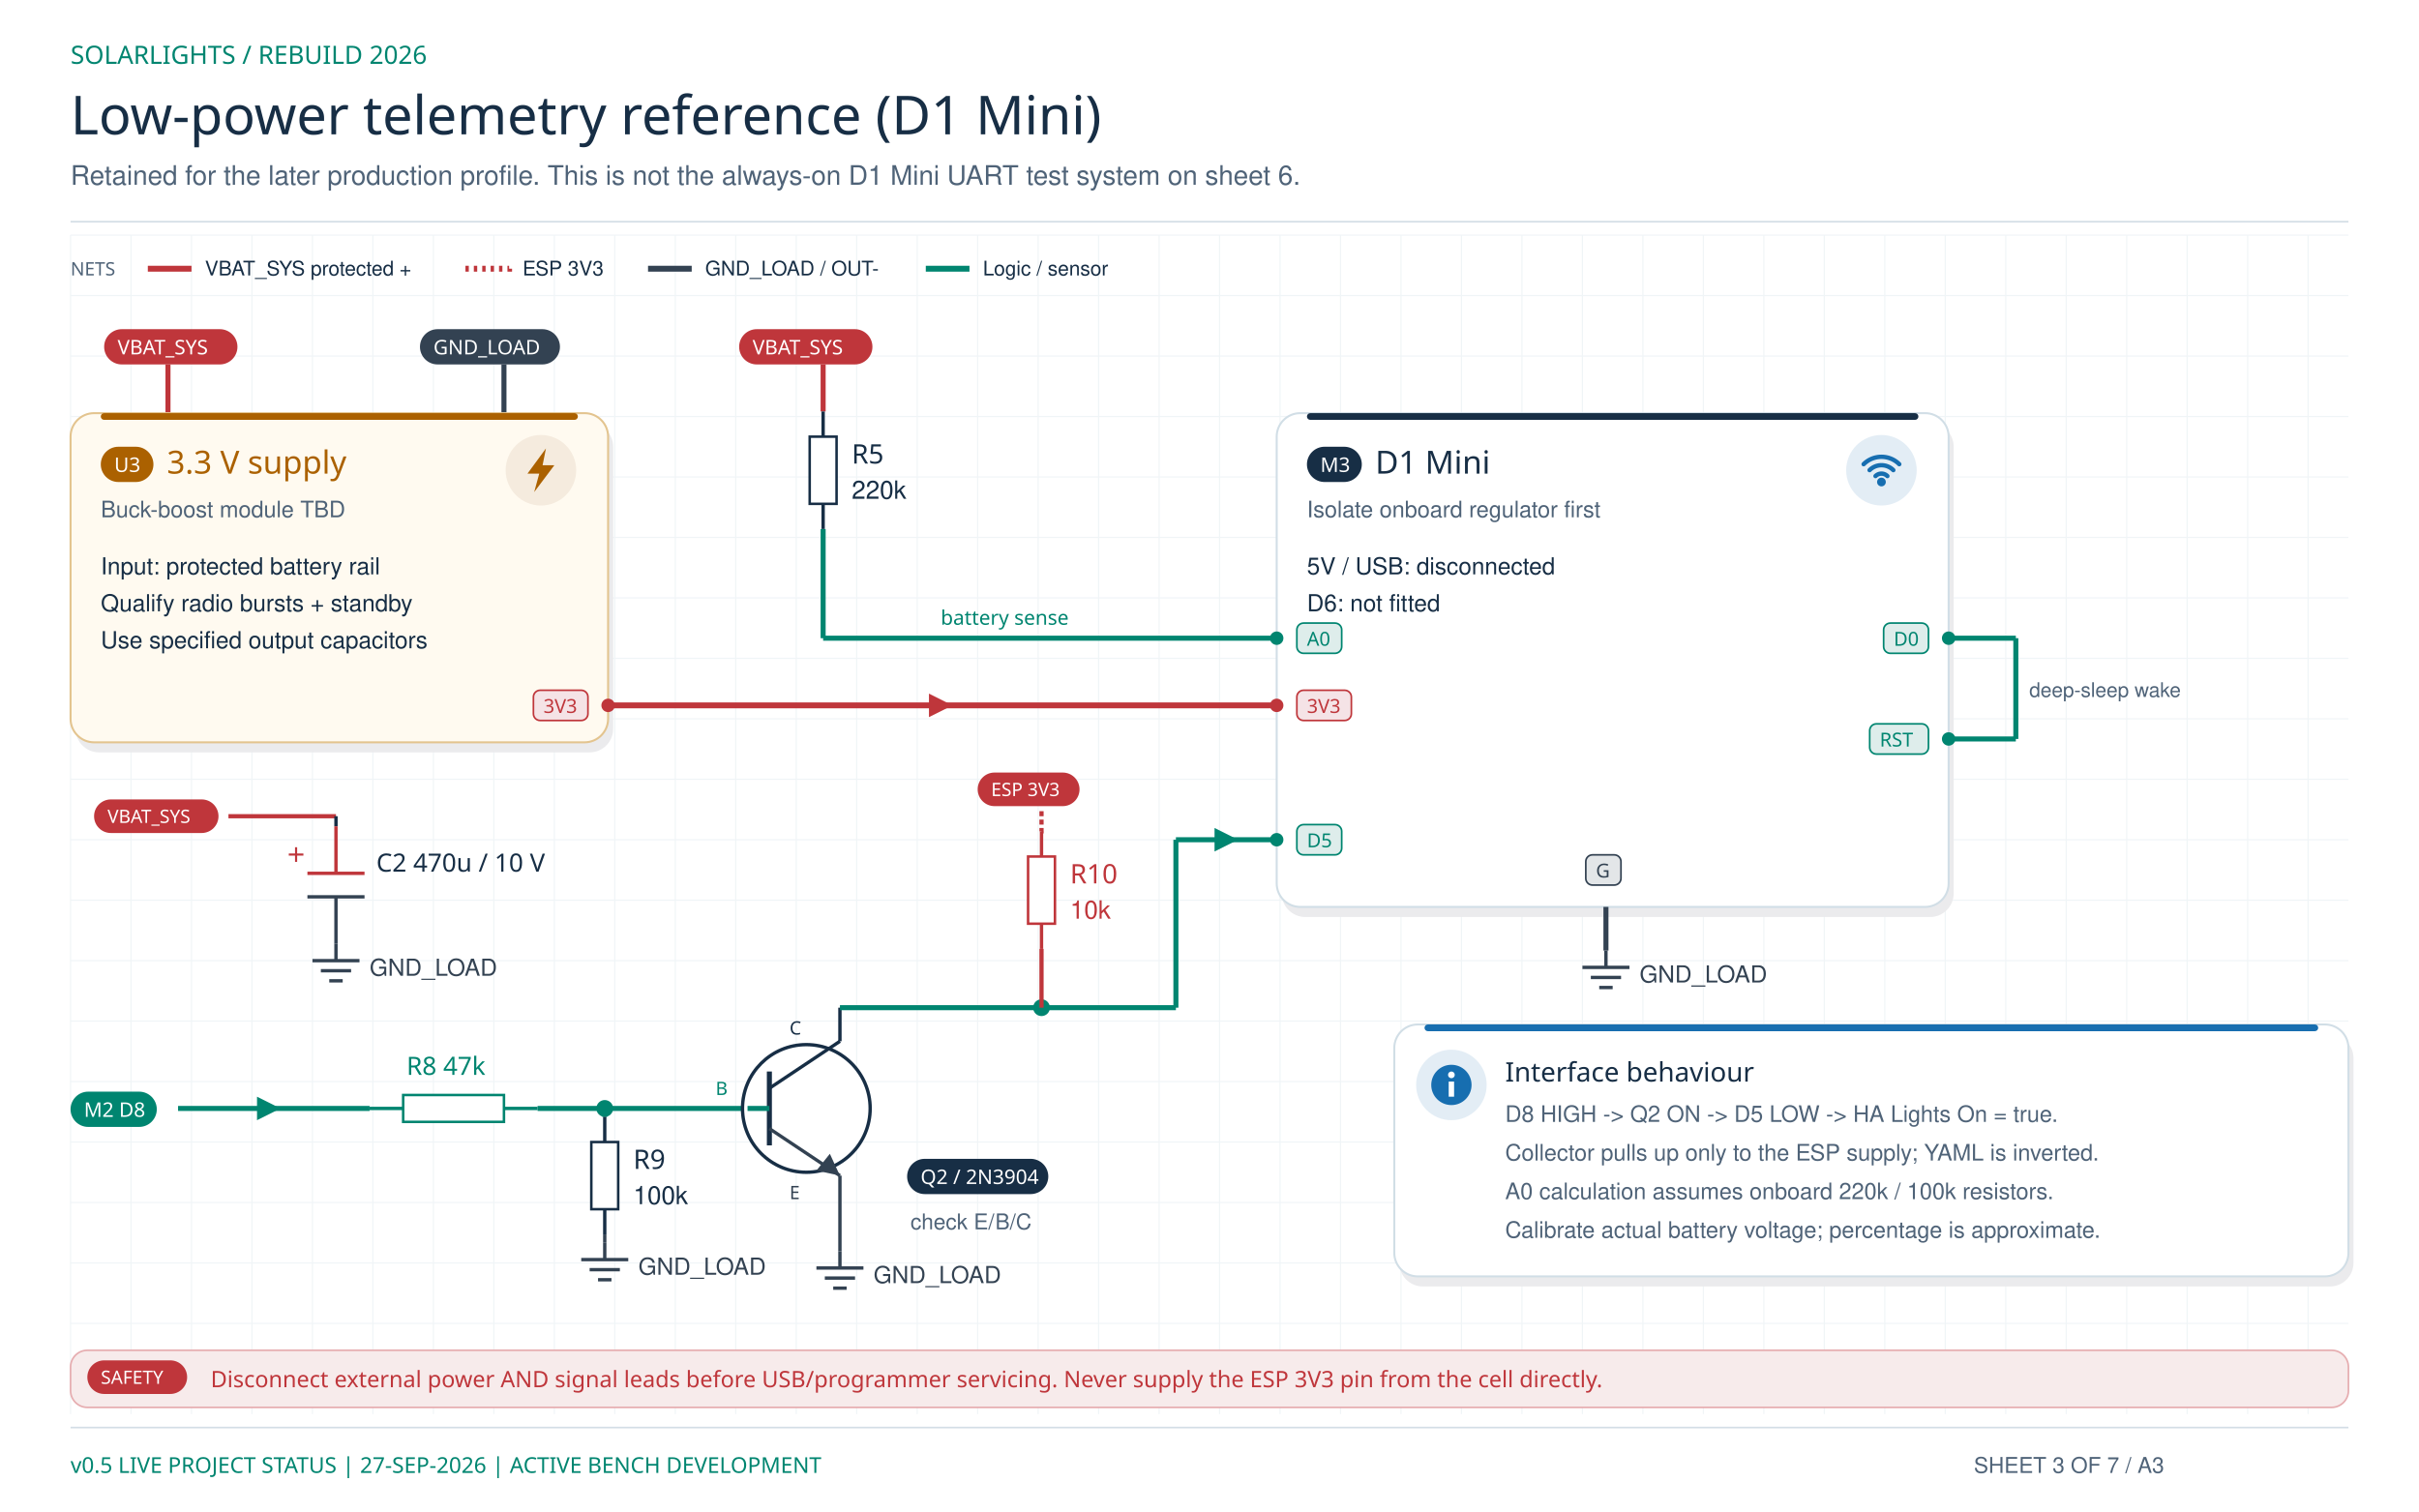
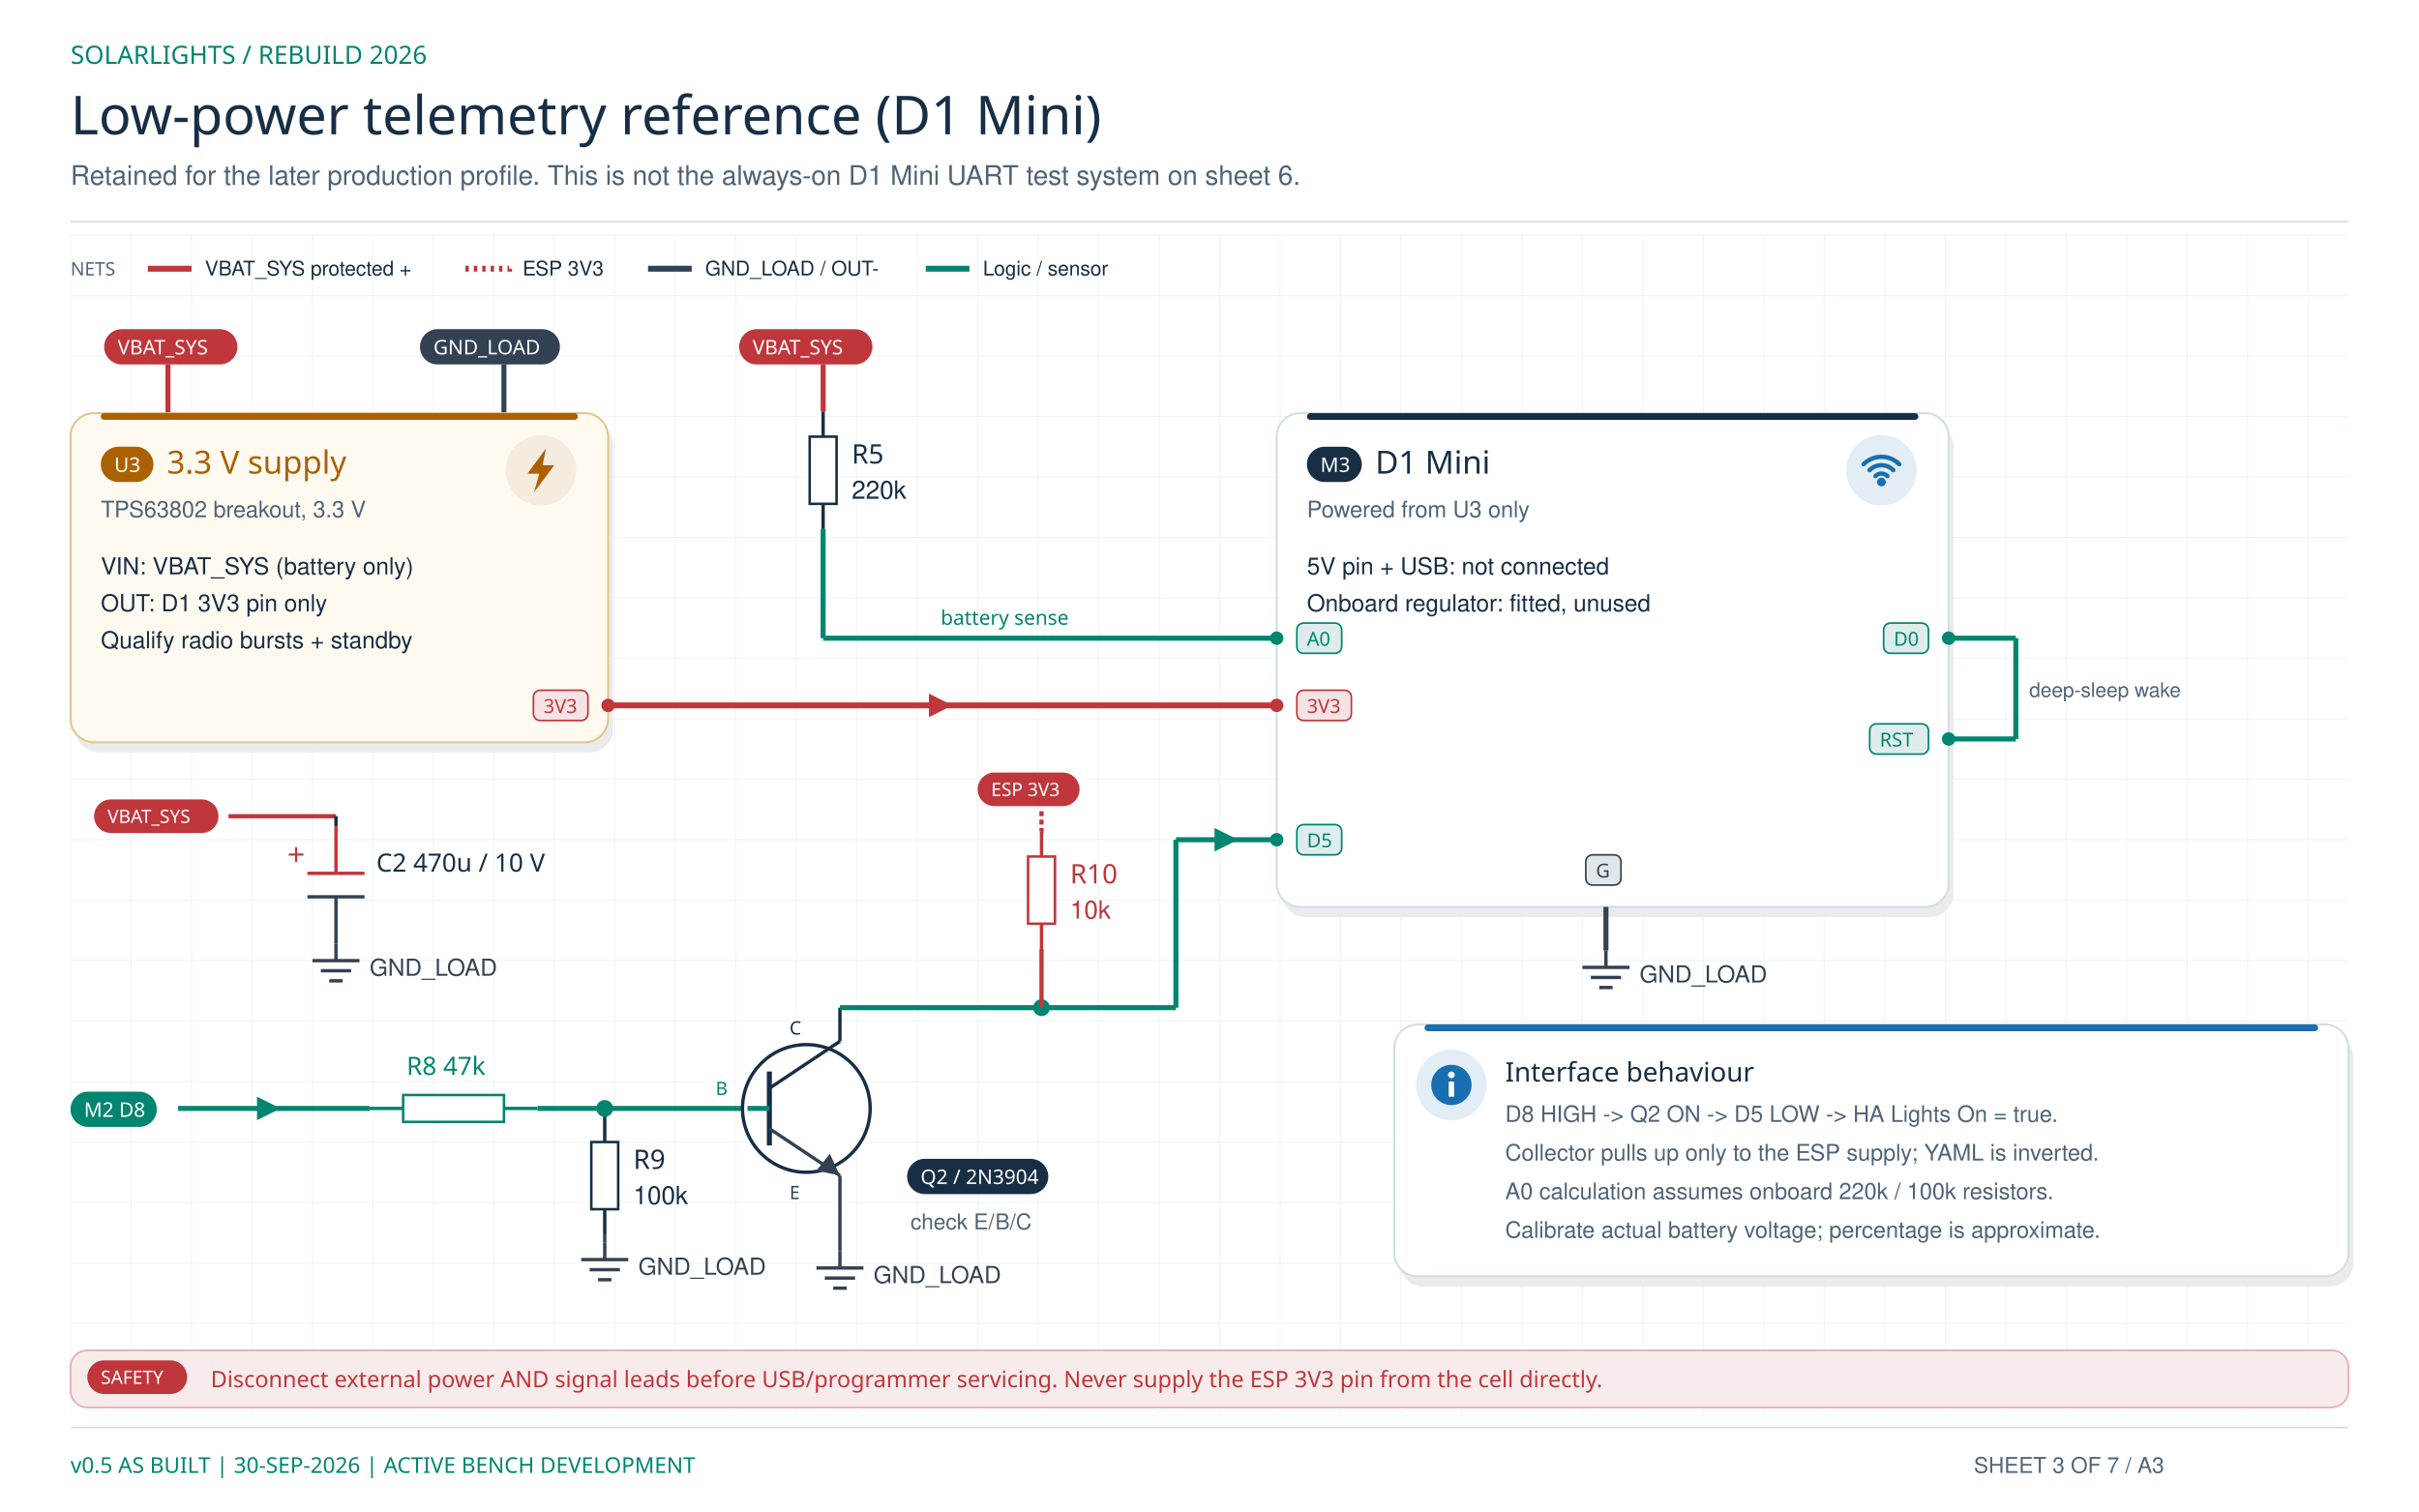
<svg xmlns="http://www.w3.org/2000/svg" width="1440" height="900" preserveAspectRatio="xMinYMin meet" viewBox="0 0 1440 900" version="1.0" fill-rule="evenodd">
  <clipPath id="clip">
    <rect x="0" y="0" width="1440" height="900" />
  </clipPath>
  <g id="group" transform="scale(1,-1) translate(0,-900)" style="clip-path: url(#clip)">
    <g transform="">
      <rect x="0" y="0" width="1440" height="900" style="stroke: rgb(100%,100%,100%); stroke-linecap: butt; stroke-width: 1.5; fill: rgb(100%,100%,100%); fill-rule: evenodd;" />
      <text x="42" y="862" style="font-family: Helvetica-Bold; font-size: 15px;fill: rgb(0%,52%,44%); stroke:none;" transform="translate(0,1724) scale(1,-1)">SOLARLIGHTS / REBUILD 2026</text>
      <text x="42" y="820" style="font-family: Helvetica-Bold; font-size: 32px;fill: rgb(9%,18%,27%); stroke:none;" transform="translate(0,1640) scale(1,-1)">Low-power telemetry reference (D1 Mini)</text>
      <text x="42" y="790" style="font-family: Helvetica; font-size: 16px;fill: rgb(31%,39%,47%); stroke:none;" transform="translate(0,1580) scale(1,-1)">Retained for the later production profile. This is not the always-on D1 Mini UART test system on sheet 6.</text>
      <path d="M 42,768 L 1398,768 Z" style="stroke: rgb(83%,87%,90%); stroke-linecap: butt; stroke-width: 1;" />
      <path d="M 42,50 L 1398,50 Z" style="stroke: rgb(83%,87%,90%); stroke-linecap: butt; stroke-width: 1;" />
-       <text x="42" y="23" style="font-family: Helvetica-Bold; font-size: 13px;fill: rgb(0%,52%,44%); stroke:none;" transform="translate(0,46) scale(1,-1)">v0.5 LIVE PROJECT STATUS  |  27-SEP-2026  |  ACTIVE BENCH DEVELOPMENT</text>
+       <text x="42" y="23" style="font-family: Helvetica-Bold; font-size: 13px;fill: rgb(0%,52%,44%); stroke:none;" transform="translate(0,46) scale(1,-1)">v0.5 AS BUILT  |  30-SEP-2026  |  ACTIVE BENCH DEVELOPMENT</text>
      <text x="1175" y="23" style="font-family: Helvetica; font-size: 13px;fill: rgb(31%,39%,47%); stroke:none;" transform="translate(0,46) scale(1,-1)">SHEET 3 OF 7 / A3</text>
      <path d="M 42,760 L 42,58 Z" style="stroke: rgb(94%,96%,97%); stroke-linecap: butt; stroke-width: 0.7;" />
      <path d="M 78,760 L 78,58 Z" style="stroke: rgb(94%,96%,97%); stroke-linecap: butt; stroke-width: 0.7;" />
      <path d="M 114,760 L 114,58 Z" style="stroke: rgb(94%,96%,97%); stroke-linecap: butt; stroke-width: 0.7;" />
      <path d="M 150,760 L 150,58 Z" style="stroke: rgb(94%,96%,97%); stroke-linecap: butt; stroke-width: 0.7;" />
      <path d="M 186,760 L 186,58 Z" style="stroke: rgb(94%,96%,97%); stroke-linecap: butt; stroke-width: 0.7;" />
      <path d="M 222,760 L 222,58 Z" style="stroke: rgb(94%,96%,97%); stroke-linecap: butt; stroke-width: 0.7;" />
      <path d="M 258,760 L 258,58 Z" style="stroke: rgb(94%,96%,97%); stroke-linecap: butt; stroke-width: 0.7;" />
      <path d="M 294,760 L 294,58 Z" style="stroke: rgb(94%,96%,97%); stroke-linecap: butt; stroke-width: 0.7;" />
      <path d="M 330,760 L 330,58 Z" style="stroke: rgb(94%,96%,97%); stroke-linecap: butt; stroke-width: 0.7;" />
      <path d="M 366,760 L 366,58 Z" style="stroke: rgb(94%,96%,97%); stroke-linecap: butt; stroke-width: 0.7;" />
      <path d="M 402,760 L 402,58 Z" style="stroke: rgb(94%,96%,97%); stroke-linecap: butt; stroke-width: 0.7;" />
      <path d="M 438,760 L 438,58 Z" style="stroke: rgb(94%,96%,97%); stroke-linecap: butt; stroke-width: 0.7;" />
      <path d="M 474,760 L 474,58 Z" style="stroke: rgb(94%,96%,97%); stroke-linecap: butt; stroke-width: 0.7;" />
      <path d="M 510,760 L 510,58 Z" style="stroke: rgb(94%,96%,97%); stroke-linecap: butt; stroke-width: 0.7;" />
      <path d="M 546,760 L 546,58 Z" style="stroke: rgb(94%,96%,97%); stroke-linecap: butt; stroke-width: 0.7;" />
      <path d="M 582,760 L 582,58 Z" style="stroke: rgb(94%,96%,97%); stroke-linecap: butt; stroke-width: 0.7;" />
      <path d="M 618,760 L 618,58 Z" style="stroke: rgb(94%,96%,97%); stroke-linecap: butt; stroke-width: 0.7;" />
      <path d="M 654,760 L 654,58 Z" style="stroke: rgb(94%,96%,97%); stroke-linecap: butt; stroke-width: 0.7;" />
      <path d="M 690,760 L 690,58 Z" style="stroke: rgb(94%,96%,97%); stroke-linecap: butt; stroke-width: 0.7;" />
      <path d="M 726,760 L 726,58 Z" style="stroke: rgb(94%,96%,97%); stroke-linecap: butt; stroke-width: 0.7;" />
      <path d="M 762,760 L 762,58 Z" style="stroke: rgb(94%,96%,97%); stroke-linecap: butt; stroke-width: 0.7;" />
      <path d="M 798,760 L 798,58 Z" style="stroke: rgb(94%,96%,97%); stroke-linecap: butt; stroke-width: 0.7;" />
      <path d="M 834,760 L 834,58 Z" style="stroke: rgb(94%,96%,97%); stroke-linecap: butt; stroke-width: 0.7;" />
      <path d="M 870,760 L 870,58 Z" style="stroke: rgb(94%,96%,97%); stroke-linecap: butt; stroke-width: 0.7;" />
      <path d="M 906,760 L 906,58 Z" style="stroke: rgb(94%,96%,97%); stroke-linecap: butt; stroke-width: 0.7;" />
      <path d="M 942,760 L 942,58 Z" style="stroke: rgb(94%,96%,97%); stroke-linecap: butt; stroke-width: 0.7;" />
      <path d="M 978,760 L 978,58 Z" style="stroke: rgb(94%,96%,97%); stroke-linecap: butt; stroke-width: 0.7;" />
      <path d="M 1014,760 L 1014,58 Z" style="stroke: rgb(94%,96%,97%); stroke-linecap: butt; stroke-width: 0.7;" />
      <path d="M 1050,760 L 1050,58 Z" style="stroke: rgb(94%,96%,97%); stroke-linecap: butt; stroke-width: 0.7;" />
      <path d="M 1086,760 L 1086,58 Z" style="stroke: rgb(94%,96%,97%); stroke-linecap: butt; stroke-width: 0.7;" />
      <path d="M 1122,760 L 1122,58 Z" style="stroke: rgb(94%,96%,97%); stroke-linecap: butt; stroke-width: 0.7;" />
      <path d="M 1158,760 L 1158,58 Z" style="stroke: rgb(94%,96%,97%); stroke-linecap: butt; stroke-width: 0.7;" />
      <path d="M 1194,760 L 1194,58 Z" style="stroke: rgb(94%,96%,97%); stroke-linecap: butt; stroke-width: 0.7;" />
      <path d="M 1230,760 L 1230,58 Z" style="stroke: rgb(94%,96%,97%); stroke-linecap: butt; stroke-width: 0.7;" />
      <path d="M 1266,760 L 1266,58 Z" style="stroke: rgb(94%,96%,97%); stroke-linecap: butt; stroke-width: 0.7;" />
      <path d="M 1302,760 L 1302,58 Z" style="stroke: rgb(94%,96%,97%); stroke-linecap: butt; stroke-width: 0.7;" />
      <path d="M 1338,760 L 1338,58 Z" style="stroke: rgb(94%,96%,97%); stroke-linecap: butt; stroke-width: 0.7;" />
      <path d="M 1374,760 L 1374,58 Z" style="stroke: rgb(94%,96%,97%); stroke-linecap: butt; stroke-width: 0.7;" />
      <path d="M 42,760 L 1398,760 Z" style="stroke: rgb(94%,96%,97%); stroke-linecap: butt; stroke-width: 0.7;" />
      <path d="M 42,724 L 1398,724 Z" style="stroke: rgb(94%,96%,97%); stroke-linecap: butt; stroke-width: 0.7;" />
      <path d="M 42,688 L 1398,688 Z" style="stroke: rgb(94%,96%,97%); stroke-linecap: butt; stroke-width: 0.7;" />
      <path d="M 42,652 L 1398,652 Z" style="stroke: rgb(94%,96%,97%); stroke-linecap: butt; stroke-width: 0.7;" />
      <path d="M 42,616 L 1398,616 Z" style="stroke: rgb(94%,96%,97%); stroke-linecap: butt; stroke-width: 0.7;" />
      <path d="M 42,580 L 1398,580 Z" style="stroke: rgb(94%,96%,97%); stroke-linecap: butt; stroke-width: 0.7;" />
      <path d="M 42,544 L 1398,544 Z" style="stroke: rgb(94%,96%,97%); stroke-linecap: butt; stroke-width: 0.7;" />
      <path d="M 42,508 L 1398,508 Z" style="stroke: rgb(94%,96%,97%); stroke-linecap: butt; stroke-width: 0.7;" />
      <path d="M 42,472 L 1398,472 Z" style="stroke: rgb(94%,96%,97%); stroke-linecap: butt; stroke-width: 0.7;" />
      <path d="M 42,436 L 1398,436 Z" style="stroke: rgb(94%,96%,97%); stroke-linecap: butt; stroke-width: 0.7;" />
      <path d="M 42,400 L 1398,400 Z" style="stroke: rgb(94%,96%,97%); stroke-linecap: butt; stroke-width: 0.7;" />
      <path d="M 42,364 L 1398,364 Z" style="stroke: rgb(94%,96%,97%); stroke-linecap: butt; stroke-width: 0.7;" />
      <path d="M 42,328 L 1398,328 Z" style="stroke: rgb(94%,96%,97%); stroke-linecap: butt; stroke-width: 0.7;" />
      <path d="M 42,292 L 1398,292 Z" style="stroke: rgb(94%,96%,97%); stroke-linecap: butt; stroke-width: 0.7;" />
      <path d="M 42,256 L 1398,256 Z" style="stroke: rgb(94%,96%,97%); stroke-linecap: butt; stroke-width: 0.7;" />
      <path d="M 42,220 L 1398,220 Z" style="stroke: rgb(94%,96%,97%); stroke-linecap: butt; stroke-width: 0.7;" />
      <path d="M 42,184 L 1398,184 Z" style="stroke: rgb(94%,96%,97%); stroke-linecap: butt; stroke-width: 0.7;" />
      <path d="M 42,148 L 1398,148 Z" style="stroke: rgb(94%,96%,97%); stroke-linecap: butt; stroke-width: 0.7;" />
      <path d="M 42,112 L 1398,112 Z" style="stroke: rgb(94%,96%,97%); stroke-linecap: butt; stroke-width: 0.7;" />
      <path d="M 42,76 L 1398,76 Z" style="stroke: rgb(94%,96%,97%); stroke-linecap: butt; stroke-width: 0.7;" />
      <text x="42" y="736" style="font-family: Helvetica-Bold; font-size: 11px;fill: rgb(31%,39%,47%); stroke:none;" transform="translate(0,1472) scale(1,-1)">NETS</text>
      <path d="M 88,740 L 114,740 Z" style="stroke: rgb(75%,21%,23%); stroke-linecap: butt; stroke-width: 3.5;" />
      <text x="122" y="736" style="font-family: Helvetica; font-size: 12px;fill: rgb(9%,18%,27%); stroke:none;" transform="translate(0,1472) scale(1,-1)">VBAT_SYS  protected +</text>
      <path d="M 277.072,740 L 303.072,740 Z" style="stroke: rgb(75%,21%,23%); stroke-linecap: butt; stroke-width: 3.5; stroke-dasharray: 2, 3;" />
      <text x="311.072" y="736" style="font-family: Helvetica; font-size: 12px;fill: rgb(9%,18%,27%); stroke:none;" transform="translate(0,1472) scale(1,-1)">ESP 3V3</text>
      <path d="M 385.768,740 L 411.768,740 Z" style="stroke: rgb(20%,26%,32%); stroke-linecap: butt; stroke-width: 3.5;" />
      <text x="419.768" y="736" style="font-family: Helvetica; font-size: 12px;fill: rgb(9%,18%,27%); stroke:none;" transform="translate(0,1472) scale(1,-1)">GND_LOAD / OUT-</text>
      <path d="M 551.116,740 L 577.116,740 Z" style="stroke: rgb(0%,52%,44%); stroke-linecap: butt; stroke-width: 3.5;" />
      <text x="585.116" y="736" style="font-family: Helvetica; font-size: 12px;fill: rgb(9%,18%,27%); stroke:none;" transform="translate(0,1472) scale(1,-1)">Logic / sensor</text>
      <rect x="62" y="683" width="79.348" height="21" rx="10.5" ry="10.5" style="stroke: none; stroke-linecap: butt; stroke-width: 2; fill: rgb(75%,21%,23%); fill-rule: evenodd;" />
      <text x="70" y="689" style="font-family: Helvetica-Bold; font-size: 12px;fill: rgb(100%,100%,100%); stroke:none;" transform="translate(0,1378) scale(1,-1)">VBAT_SYS</text>
      <path d="M 100,683 L 100,654 Z" style="stroke: rgb(75%,21%,23%); stroke-linecap: butt; stroke-width: 3;" />
      <rect x="250" y="683" width="83.332" height="21" rx="10.5" ry="10.5" style="stroke: none; stroke-linecap: butt; stroke-width: 2; fill: rgb(20%,26%,32%); fill-rule: evenodd;" />
      <text x="258" y="689" style="font-family: Helvetica-Bold; font-size: 12px;fill: rgb(100%,100%,100%); stroke:none;" transform="translate(0,1378) scale(1,-1)">GND_LOAD</text>
      <path d="M 300,683 L 300,654 Z" style="stroke: rgb(20%,26%,32%); stroke-linecap: butt; stroke-width: 3;" />
      <rect x="45" y="452" width="320" height="196" rx="14" ry="14" style="stroke: none; stroke-linecap: butt; stroke-width: 2; fill: rgb(92%,92%,93%); fill-rule: evenodd;" />
      <rect x="42" y="458" width="320" height="196" rx="14" ry="14" style="stroke: rgb(89%,77%,56%); stroke-linecap: butt; stroke-width: 1.2; fill: rgb(100%,98%,94%); fill-rule: evenodd;" />
      <rect x="60" y="650" width="284" height="4" rx="2" ry="2" style="stroke: none; stroke-linecap: butt; stroke-width: 2; fill: rgb(67%,38%,0%); fill-rule: evenodd;" />
      <rect x="60" y="613" width="31.336" height="21" rx="10.5" ry="10.5" style="stroke: none; stroke-linecap: butt; stroke-width: 2; fill: rgb(67%,38%,0%); fill-rule: evenodd;" />
      <text x="68" y="619" style="font-family: Helvetica-Bold; font-size: 12px;fill: rgb(100%,100%,100%); stroke:none;" transform="translate(0,1238) scale(1,-1)">U3</text>
      <text x="99.336" y="618" style="font-family: Helvetica-Bold; font-size: 19px;fill: rgb(67%,38%,0%); stroke:none;" transform="translate(0,1236) scale(1,-1)">3.3 V supply</text>
-       <text x="60" y="592" style="font-family: Helvetica; font-size: 13.5px;fill: rgb(31%,39%,47%); stroke:none;" transform="translate(0,1184) scale(1,-1)">Buck-boost module TBD</text>
+       <text x="60" y="592" style="font-family: Helvetica; font-size: 13.5px;fill: rgb(31%,39%,47%); stroke:none;" transform="translate(0,1184) scale(1,-1)">TPS63802 breakout, 3.3 V</text>
      <circle cx="322" cy="620" r="21" style="stroke: none; stroke-linecap: butt; stroke-width: 1.5; fill: rgb(96%,92%,87%); fill-rule: evenodd;" />
      <polygon points="325 633, 314 618, 321 618, 318 607, 330 623, 323 623" style="stroke: none; stroke-linecap: butt; stroke-width: 1.5; fill: rgb(67%,38%,0%); fill-rule: evenodd;" />
-       <text x="60" y="558" style="font-family: Helvetica; font-size: 14px;fill: rgb(9%,18%,27%); stroke:none;" transform="translate(0,1116) scale(1,-1)">Input: protected battery rail</text>
-       <text x="60" y="536" style="font-family: Helvetica; font-size: 14px;fill: rgb(9%,18%,27%); stroke:none;" transform="translate(0,1072) scale(1,-1)">Qualify radio bursts + standby</text>
-       <text x="60" y="514" style="font-family: Helvetica; font-size: 14px;fill: rgb(9%,18%,27%); stroke:none;" transform="translate(0,1028) scale(1,-1)">Use specified output capacitors</text>
+       <text x="60" y="558" style="font-family: Helvetica; font-size: 14px;fill: rgb(9%,18%,27%); stroke:none;" transform="translate(0,1116) scale(1,-1)">VIN: VBAT_SYS (battery only)</text>
+       <text x="60" y="536" style="font-family: Helvetica; font-size: 14px;fill: rgb(9%,18%,27%); stroke:none;" transform="translate(0,1072) scale(1,-1)">OUT: D1 3V3 pin only</text>
+       <text x="60" y="514" style="font-family: Helvetica; font-size: 14px;fill: rgb(9%,18%,27%); stroke:none;" transform="translate(0,1028) scale(1,-1)">Qualify radio bursts + standby</text>
      <rect x="317.541" y="471" width="32.459" height="18" rx="4" ry="4" style="stroke: rgb(75%,21%,23%); stroke-linecap: butt; stroke-width: 1; fill: rgb(96%,89%,90%); fill-rule: evenodd;" />
      <text x="323.541" y="475.5" style="font-family: Helvetica-Bold; font-size: 11.5px;fill: rgb(75%,21%,23%); stroke:none;" transform="translate(0,951) scale(1,-1)">3V3</text>
      <rect x="763" y="354" width="400" height="294" rx="14" ry="14" style="stroke: none; stroke-linecap: butt; stroke-width: 2; fill: rgb(92%,92%,93%); fill-rule: evenodd;" />
      <rect x="760" y="360" width="400" height="294" rx="14" ry="14" style="stroke: rgb(82%,87%,90%); stroke-linecap: butt; stroke-width: 1.2; fill: rgb(100%,100%,100%); fill-rule: evenodd;" />
      <rect x="778" y="650" width="364" height="4" rx="2" ry="2" style="stroke: none; stroke-linecap: butt; stroke-width: 2; fill: rgb(9%,18%,27%); fill-rule: evenodd;" />
      <rect x="778" y="613" width="32.668" height="21" rx="10.5" ry="10.5" style="stroke: none; stroke-linecap: butt; stroke-width: 2; fill: rgb(9%,18%,27%); fill-rule: evenodd;" />
      <text x="786" y="619" style="font-family: Helvetica-Bold; font-size: 12px;fill: rgb(100%,100%,100%); stroke:none;" transform="translate(0,1238) scale(1,-1)">M3</text>
      <text x="818.668" y="618" style="font-family: Helvetica-Bold; font-size: 19px;fill: rgb(9%,18%,27%); stroke:none;" transform="translate(0,1236) scale(1,-1)">D1 Mini</text>
-       <text x="778" y="592" style="font-family: Helvetica; font-size: 13.5px;fill: rgb(31%,39%,47%); stroke:none;" transform="translate(0,1184) scale(1,-1)">Isolate onboard regulator first</text>
+       <text x="778" y="592" style="font-family: Helvetica; font-size: 13.5px;fill: rgb(31%,39%,47%); stroke:none;" transform="translate(0,1184) scale(1,-1)">Powered from U3 only</text>
      <circle cx="1120" cy="620" r="21" style="stroke: none; stroke-linecap: butt; stroke-width: 1.5; fill: rgb(89%,93%,96%); fill-rule: evenodd;" />
      <path d="M 1123.536 616.536 L 1123.473 616.597 L 1123.41 616.657 L 1123.346 616.716 L 1123.28 616.774 L 1123.214 616.83 L 1123.147 616.886 L 1123.078 616.94 L 1123.009 616.993 L 1122.939 617.045 L 1122.868 617.096 L 1122.796 617.145 L 1122.723 617.193 L 1122.65 617.24 L 1122.575 617.286 L 1122.5 617.33 L 1122.424 617.373 L 1122.347 617.415 L 1122.27 617.455 L 1122.192 617.494 L 1122.113 617.532 L 1122.034 617.568 L 1121.954 617.603 L 1121.873 617.636 L 1121.792 617.668 L 1121.71 617.698 L 1121.628 617.728 L 1121.545 617.755 L 1121.462 617.782 L 1121.378 617.806 L 1121.294 617.83 L 1121.21 617.851 L 1121.125 617.872 L 1121.04 617.891 L 1120.954 617.908 L 1120.868 617.924 L 1120.782 617.938 L 1120.696 617.951 L 1120.609 617.963 L 1120.523 617.973 L 1120.436 617.981 L 1120.349 617.988 L 1120.262 617.993 L 1120.174 617.997 L 1120.087 617.999 L 1120 618 L 1119.913 617.999 L 1119.826 617.997 L 1119.738 617.993 L 1119.651 617.988 L 1119.564 617.981 L 1119.477 617.973 L 1119.391 617.963 L 1119.304 617.951 L 1119.218 617.938 L 1119.132 617.924 L 1119.046 617.908 L 1118.96 617.891 L 1118.875 617.872 L 1118.79 617.851 L 1118.706 617.83 L 1118.622 617.806 L 1118.538 617.782 L 1118.455 617.755 L 1118.372 617.728 L 1118.29 617.698 L 1118.208 617.668 L 1118.127 617.636 L 1118.046 617.603 L 1117.966 617.568 L 1117.887 617.532 L 1117.808 617.494 L 1117.73 617.455 L 1117.653 617.415 L 1117.576 617.373 L 1117.5 617.33 L 1117.425 617.286 L 1117.35 617.24 L 1117.277 617.193 L 1117.204 617.145 L 1117.132 617.096 L 1117.061 617.045 L 1116.991 616.993 L 1116.922 616.94 L 1116.853 616.886 L 1116.786 616.83 L 1116.72 616.774 L 1116.654 616.716 L 1116.59 616.657 L 1116.527 616.597 L 1116.464 616.536 " style="stroke: rgb(9%,43%,69%); stroke-linecap: round; stroke-width: 2.6; fill: none; fill-rule: evenodd;" />
      <path d="M 1127.071 620.071 L 1126.947 620.193 L 1126.82 620.314 L 1126.691 620.431 L 1126.561 620.547 L 1126.428 620.66 L 1126.293 620.771 L 1126.157 620.88 L 1126.018 620.986 L 1125.878 621.09 L 1125.736 621.192 L 1125.592 621.29 L 1125.446 621.387 L 1125.299 621.48 L 1125.15 621.572 L 1125 621.66 L 1124.848 621.746 L 1124.695 621.829 L 1124.54 621.91 L 1124.384 621.988 L 1124.226 622.063 L 1124.067 622.135 L 1123.907 622.205 L 1123.746 622.272 L 1123.584 622.336 L 1123.42 622.397 L 1123.256 622.455 L 1123.09 622.511 L 1122.924 622.563 L 1122.756 622.613 L 1122.588 622.659 L 1122.419 622.703 L 1122.25 622.744 L 1122.079 622.781 L 1121.908 622.816 L 1121.736 622.848 L 1121.564 622.877 L 1121.392 622.903 L 1121.219 622.925 L 1121.045 622.945 L 1120.872 622.962 L 1120.698 622.976 L 1120.523 622.986 L 1120.349 622.994 L 1120.175 622.998 L 1120 623 L 1119.825 622.998 L 1119.651 622.994 L 1119.477 622.986 L 1119.302 622.976 L 1119.128 622.962 L 1118.955 622.945 L 1118.781 622.925 L 1118.608 622.903 L 1118.436 622.877 L 1118.264 622.848 L 1118.092 622.816 L 1117.921 622.781 L 1117.75 622.744 L 1117.581 622.703 L 1117.412 622.659 L 1117.244 622.613 L 1117.076 622.563 L 1116.91 622.511 L 1116.744 622.455 L 1116.58 622.397 L 1116.416 622.336 L 1116.254 622.272 L 1116.093 622.205 L 1115.933 622.135 L 1115.774 622.063 L 1115.616 621.988 L 1115.46 621.91 L 1115.305 621.829 L 1115.152 621.746 L 1115 621.66 L 1114.85 621.572 L 1114.701 621.48 L 1114.554 621.387 L 1114.408 621.29 L 1114.264 621.192 L 1114.122 621.09 L 1113.982 620.986 L 1113.843 620.88 L 1113.707 620.771 L 1113.572 620.66 L 1113.439 620.547 L 1113.309 620.431 L 1113.18 620.314 L 1113.053 620.193 L 1112.929 620.071 " style="stroke: rgb(9%,43%,69%); stroke-linecap: round; stroke-width: 2.6; fill: none; fill-rule: evenodd;" />
      <path d="M 1130.607 623.607 L 1130.42 623.79 L 1130.23 623.97 L 1130.037 624.147 L 1129.841 624.321 L 1129.642 624.491 L 1129.44 624.657 L 1129.235 624.82 L 1129.027 624.98 L 1128.817 625.135 L 1128.604 625.287 L 1128.388 625.436 L 1128.17 625.58 L 1127.949 625.721 L 1127.726 625.858 L 1127.5 625.99 L 1127.272 626.119 L 1127.042 626.244 L 1126.81 626.365 L 1126.576 626.482 L 1126.339 626.595 L 1126.101 626.703 L 1125.861 626.808 L 1125.619 626.908 L 1125.376 627.004 L 1125.13 627.095 L 1124.884 627.183 L 1124.635 627.266 L 1124.386 627.345 L 1124.135 627.419 L 1123.882 627.489 L 1123.629 627.554 L 1123.374 627.616 L 1123.119 627.672 L 1122.862 627.724 L 1122.605 627.772 L 1122.347 627.815 L 1122.088 627.854 L 1121.828 627.888 L 1121.568 627.918 L 1121.307 627.943 L 1121.046 627.963 L 1120.785 627.979 L 1120.523 627.991 L 1120.262 627.998 L 1120 628 L 1119.738 627.998 L 1119.477 627.991 L 1119.215 627.979 L 1118.954 627.963 L 1118.693 627.943 L 1118.432 627.918 L 1118.172 627.888 L 1117.912 627.854 L 1117.653 627.815 L 1117.395 627.772 L 1117.138 627.724 L 1116.881 627.672 L 1116.626 627.616 L 1116.371 627.554 L 1116.118 627.489 L 1115.865 627.419 L 1115.614 627.345 L 1115.365 627.266 L 1115.116 627.183 L 1114.87 627.095 L 1114.624 627.004 L 1114.381 626.908 L 1114.139 626.808 L 1113.899 626.703 L 1113.661 626.595 L 1113.424 626.482 L 1113.19 626.365 L 1112.958 626.244 L 1112.728 626.119 L 1112.5 625.99 L 1112.274 625.858 L 1112.051 625.721 L 1111.83 625.58 L 1111.612 625.436 L 1111.396 625.287 L 1111.183 625.135 L 1110.973 624.98 L 1110.765 624.82 L 1110.56 624.657 L 1110.358 624.491 L 1110.159 624.321 L 1109.963 624.147 L 1109.77 623.97 L 1109.58 623.79 L 1109.393 623.607 " style="stroke: rgb(9%,43%,69%); stroke-linecap: round; stroke-width: 2.6; fill: none; fill-rule: evenodd;" />
      <circle cx="1120" cy="613" r="2.6" style="stroke: none; stroke-linecap: butt; stroke-width: 1.5; fill: rgb(9%,43%,69%); fill-rule: evenodd;" />
-       <text x="778" y="558" style="font-family: Helvetica; font-size: 14px;fill: rgb(9%,18%,27%); stroke:none;" transform="translate(0,1116) scale(1,-1)">5V / USB: disconnected</text>
-       <text x="778" y="536" style="font-family: Helvetica; font-size: 14px;fill: rgb(9%,18%,27%); stroke:none;" transform="translate(0,1072) scale(1,-1)">D6: not fitted</text>
+       <text x="778" y="558" style="font-family: Helvetica; font-size: 14px;fill: rgb(9%,18%,27%); stroke:none;" transform="translate(0,1116) scale(1,-1)">5V pin + USB: not connected</text>
+       <text x="778" y="536" style="font-family: Helvetica; font-size: 14px;fill: rgb(9%,18%,27%); stroke:none;" transform="translate(0,1072) scale(1,-1)">Onboard regulator: fitted, unused</text>
      <rect x="772" y="511" width="26.697" height="18" rx="4" ry="4" style="stroke: rgb(0%,52%,44%); stroke-linecap: butt; stroke-width: 1; fill: rgb(87%,93%,92%); fill-rule: evenodd;" />
      <text x="778" y="515.5" style="font-family: Helvetica-Bold; font-size: 11.5px;fill: rgb(0%,52%,44%); stroke:none;" transform="translate(0,1031) scale(1,-1)">A0</text>
      <rect x="772" y="471" width="32.458" height="18" rx="4" ry="4" style="stroke: rgb(75%,21%,23%); stroke-linecap: butt; stroke-width: 1; fill: rgb(96%,89%,90%); fill-rule: evenodd;" />
      <text x="778" y="475.5" style="font-family: Helvetica-Bold; font-size: 11.5px;fill: rgb(75%,21%,23%); stroke:none;" transform="translate(0,951) scale(1,-1)">3V3</text>
      <rect x="772" y="391" width="26.697" height="18" rx="4" ry="4" style="stroke: rgb(0%,52%,44%); stroke-linecap: butt; stroke-width: 1; fill: rgb(87%,93%,92%); fill-rule: evenodd;" />
      <text x="778" y="395.5" style="font-family: Helvetica-Bold; font-size: 11.5px;fill: rgb(0%,52%,44%); stroke:none;" transform="translate(0,791) scale(1,-1)">D5</text>
      <rect x="1121.303" y="511" width="26.697" height="18" rx="4" ry="4" style="stroke: rgb(0%,52%,44%); stroke-linecap: butt; stroke-width: 1; fill: rgb(87%,93%,92%); fill-rule: evenodd;" />
      <text x="1127.303" y="515.5" style="font-family: Helvetica-Bold; font-size: 11.5px;fill: rgb(0%,52%,44%); stroke:none;" transform="translate(0,1031) scale(1,-1)">D0</text>
      <rect x="1113.0" y="451" width="35.0" height="18" rx="4" ry="4" style="stroke: rgb(0%,52%,44%); stroke-linecap: butt; stroke-width: 1; fill: rgb(87%,93%,92%); fill-rule: evenodd;" />
      <text x="1119.0" y="455.5" style="font-family: Helvetica-Bold; font-size: 11.5px;fill: rgb(0%,52%,44%); stroke:none;" transform="translate(0,911) scale(1,-1)">RST</text>
      <rect x="944" y="373" width="20.947" height="18" rx="4" ry="4" style="stroke: rgb(20%,26%,32%); stroke-linecap: butt; stroke-width: 1; fill: rgb(89%,90%,91%); fill-rule: evenodd;" />
      <text x="950" y="377.5" style="font-family: Helvetica-Bold; font-size: 11.5px;fill: rgb(20%,26%,32%); stroke:none;" transform="translate(0,755) scale(1,-1)">G</text>
      <path d="M 1160,520 L 1200,520 Z" style="stroke: rgb(0%,52%,44%); stroke-linecap: butt; stroke-width: 3;" />
      <path d="M 1200,520 L 1200,460 Z" style="stroke: rgb(0%,52%,44%); stroke-linecap: butt; stroke-width: 3;" />
      <path d="M 1200,460 L 1160,460 Z" style="stroke: rgb(0%,52%,44%); stroke-linecap: butt; stroke-width: 3;" />
      <circle cx="1160" cy="520" r="4" style="stroke: none; stroke-linecap: butt; stroke-width: 1.5; fill: rgb(0%,52%,44%); fill-rule: evenodd;" />
      <circle cx="1160" cy="460" r="4" style="stroke: none; stroke-linecap: butt; stroke-width: 1.5; fill: rgb(0%,52%,44%); fill-rule: evenodd;" />
      <text x="1208" y="485" style="font-family: Helvetica; font-size: 12px;fill: rgb(31%,39%,47%); stroke:none;" transform="translate(0,970) scale(1,-1)">deep-sleep wake</text>
      <path d="M 956,360 L 956,334 Z" style="stroke: rgb(20%,26%,32%); stroke-linecap: butt; stroke-width: 3;" />
      <path d="M 956,334 L 956,324 Z" style="stroke: rgb(20%,26%,32%); stroke-linecap: butt; stroke-width: 2;" />
      <path d="M 942,324 L 970,324 Z" style="stroke: rgb(20%,26%,32%); stroke-linecap: butt; stroke-width: 2;" />
      <path d="M 947,318 L 965,318 Z" style="stroke: rgb(20%,26%,32%); stroke-linecap: butt; stroke-width: 2;" />
      <path d="M 952,312 L 960,312 Z" style="stroke: rgb(20%,26%,32%); stroke-linecap: butt; stroke-width: 2;" />
      <text x="976" y="315" style="font-family: Helvetica; font-size: 14px;fill: rgb(20%,26%,32%); stroke:none;" transform="translate(0,630) scale(1,-1)">GND_LOAD</text>
      <path d="M 362,480 L 760,480 Z" style="stroke: rgb(75%,21%,23%); stroke-linecap: butt; stroke-width: 3.5;" />
      <circle cx="362" cy="480" r="4" style="stroke: none; stroke-linecap: butt; stroke-width: 1.5; fill: rgb(75%,21%,23%); fill-rule: evenodd;" />
      <circle cx="760" cy="480" r="4" style="stroke: none; stroke-linecap: butt; stroke-width: 1.5; fill: rgb(75%,21%,23%); fill-rule: evenodd;" />
      <polygon points="567 480, 553 487, 553 473" style="stroke: none; stroke-linecap: butt; stroke-width: 1.5; fill: rgb(75%,21%,23%); fill-rule: evenodd;" />
      <rect x="440" y="683" width="79.348" height="21" rx="10.5" ry="10.5" style="stroke: none; stroke-linecap: butt; stroke-width: 2; fill: rgb(75%,21%,23%); fill-rule: evenodd;" />
      <text x="448" y="689" style="font-family: Helvetica-Bold; font-size: 12px;fill: rgb(100%,100%,100%); stroke:none;" transform="translate(0,1378) scale(1,-1)">VBAT_SYS</text>
      <path d="M 490,683 L 490,655 Z" style="stroke: rgb(75%,21%,23%); stroke-linecap: butt; stroke-width: 3;" />
      <path d="M 490,655 L 490,640 Z" style="stroke: rgb(9%,18%,27%); stroke-linecap: butt; stroke-width: 2;" />
      <rect x="482" y="600" width="16" height="40" style="stroke: rgb(9%,18%,27%); stroke-linecap: butt; stroke-width: 1.5; fill: rgb(100%,100%,100%); fill-rule: evenodd;" />
      <path d="M 490,600 L 490,585 Z" style="stroke: rgb(9%,18%,27%); stroke-linecap: butt; stroke-width: 2;" />
      <text x="507" y="624" style="font-family: Helvetica-Bold; font-size: 16px;fill: rgb(9%,18%,27%); stroke:none;" transform="translate(0,1248) scale(1,-1)">R5</text>
      <text x="507" y="603" style="font-family: Helvetica; font-size: 15px;fill: rgb(9%,18%,27%); stroke:none;" transform="translate(0,1206) scale(1,-1)">220k</text>
      <path d="M 490,585 L 490,520 Z" style="stroke: rgb(0%,52%,44%); stroke-linecap: butt; stroke-width: 3;" />
      <path d="M 490,520 L 760,520 Z" style="stroke: rgb(0%,52%,44%); stroke-linecap: butt; stroke-width: 3;" />
      <circle cx="760" cy="520" r="4" style="stroke: none; stroke-linecap: butt; stroke-width: 1.5; fill: rgb(0%,52%,44%); fill-rule: evenodd;" />
      <text x="560" y="528" style="font-family: Helvetica-Bold; font-size: 12px;fill: rgb(0%,52%,44%); stroke:none;" transform="translate(0,1056) scale(1,-1)">battery sense</text>
      <rect x="56" y="404" width="74.069" height="20" rx="10.0" ry="10.0" style="stroke: none; stroke-linecap: butt; stroke-width: 2; fill: rgb(75%,21%,23%); fill-rule: evenodd;" />
      <text x="64" y="410" style="font-family: Helvetica-Bold; font-size: 11px;fill: rgb(100%,100%,100%); stroke:none;" transform="translate(0,820) scale(1,-1)">VBAT_SYS</text>
      <path d="M 136,414 L 200,414 Z" style="stroke: rgb(75%,21%,23%); stroke-linecap: butt; stroke-width: 2.5;" />
      <path d="M 200,414 L 200,408 Z" style="stroke: rgb(9%,18%,27%); stroke-linecap: butt; stroke-width: 2;" />
      <path d="M 200,408 L 200,380 Z" style="stroke: rgb(75%,21%,23%); stroke-linecap: butt; stroke-width: 2;" />
      <path d="M 183,380 L 217,380 Z" style="stroke: rgb(75%,21%,23%); stroke-linecap: butt; stroke-width: 2;" />
      <path d="M 183,366 L 217,366 Z" style="stroke: rgb(20%,26%,32%); stroke-linecap: butt; stroke-width: 2;" />
      <path d="M 200,366 L 200,338 Z" style="stroke: rgb(20%,26%,32%); stroke-linecap: butt; stroke-width: 2;" />
      <text x="224" y="381" style="font-family: Helvetica-Bold; font-size: 15px;fill: rgb(9%,18%,27%); stroke:none;" transform="translate(0,762) scale(1,-1)">C2 470u / 10 V</text>
      <text x="171" y="387" style="font-family: Helvetica; font-size: 18px;fill: rgb(75%,21%,23%); stroke:none;" transform="translate(0,774) scale(1,-1)">+</text>
      <path d="M 200,338 L 200,328 Z" style="stroke: rgb(20%,26%,32%); stroke-linecap: butt; stroke-width: 2;" />
      <path d="M 186,328 L 214,328 Z" style="stroke: rgb(20%,26%,32%); stroke-linecap: butt; stroke-width: 2;" />
      <path d="M 191,322 L 209,322 Z" style="stroke: rgb(20%,26%,32%); stroke-linecap: butt; stroke-width: 2;" />
      <path d="M 196,316 L 204,316 Z" style="stroke: rgb(20%,26%,32%); stroke-linecap: butt; stroke-width: 2;" />
      <text x="220" y="319" style="font-family: Helvetica; font-size: 14px;fill: rgb(20%,26%,32%); stroke:none;" transform="translate(0,638) scale(1,-1)">GND_LOAD</text>
      <rect x="42" y="229" width="51.34" height="21" rx="10.5" ry="10.5" style="stroke: none; stroke-linecap: butt; stroke-width: 2; fill: rgb(0%,52%,44%); fill-rule: evenodd;" />
      <text x="50" y="235" style="font-family: Helvetica-Bold; font-size: 12px;fill: rgb(100%,100%,100%); stroke:none;" transform="translate(0,470) scale(1,-1)">M2 D8</text>
      <path d="M 106,240 L 220,240 Z" style="stroke: rgb(0%,52%,44%); stroke-linecap: butt; stroke-width: 3;" />
      <polygon points="167 240, 153 247, 153 233" style="stroke: none; stroke-linecap: butt; stroke-width: 1.5; fill: rgb(0%,52%,44%); fill-rule: evenodd;" />
      <path d="M 220,240 L 240,240 Z" style="stroke: rgb(0%,52%,44%); stroke-linecap: butt; stroke-width: 2;" />
      <rect x="240" y="232" width="60" height="16" style="stroke: rgb(0%,52%,44%); stroke-linecap: butt; stroke-width: 1.5; fill: rgb(100%,100%,100%); fill-rule: evenodd;" />
      <path d="M 300,240 L 320,240 Z" style="stroke: rgb(0%,52%,44%); stroke-linecap: butt; stroke-width: 2;" />
      <text x="242" y="260" style="font-family: Helvetica-Bold; font-size: 15px;fill: rgb(0%,52%,44%); stroke:none;" transform="translate(0,520) scale(1,-1)">R8 47k</text>
      <path d="M 320,240 L 445,240 Z" style="stroke: rgb(0%,52%,44%); stroke-linecap: butt; stroke-width: 3;" />
      <circle cx="360" cy="240" r="5" style="stroke: none; stroke-linecap: butt; stroke-width: 1.5; fill: rgb(0%,52%,44%); fill-rule: evenodd;" />
      <path d="M 360,240 L 360,235 Z" style="stroke: rgb(0%,52%,44%); stroke-linecap: butt; stroke-width: 3;" />
      <path d="M 360,235 L 360,220 Z" style="stroke: rgb(9%,18%,27%); stroke-linecap: butt; stroke-width: 2;" />
      <rect x="352" y="180" width="16" height="40" style="stroke: rgb(9%,18%,27%); stroke-linecap: butt; stroke-width: 1.5; fill: rgb(100%,100%,100%); fill-rule: evenodd;" />
      <path d="M 360,180 L 360,165 Z" style="stroke: rgb(9%,18%,27%); stroke-linecap: butt; stroke-width: 2;" />
      <text x="377" y="204" style="font-family: Helvetica-Bold; font-size: 16px;fill: rgb(9%,18%,27%); stroke:none;" transform="translate(0,408) scale(1,-1)">R9</text>
      <text x="377" y="183" style="font-family: Helvetica; font-size: 15px;fill: rgb(9%,18%,27%); stroke:none;" transform="translate(0,366) scale(1,-1)">100k</text>
      <path d="M 360,165 L 360,160 Z" style="stroke: rgb(20%,26%,32%); stroke-linecap: butt; stroke-width: 2;" />
      <path d="M 360,160 L 360,150 Z" style="stroke: rgb(20%,26%,32%); stroke-linecap: butt; stroke-width: 2;" />
      <path d="M 346,150 L 374,150 Z" style="stroke: rgb(20%,26%,32%); stroke-linecap: butt; stroke-width: 2;" />
      <path d="M 351,144 L 369,144 Z" style="stroke: rgb(20%,26%,32%); stroke-linecap: butt; stroke-width: 2;" />
      <path d="M 356,138 L 364,138 Z" style="stroke: rgb(20%,26%,32%); stroke-linecap: butt; stroke-width: 2;" />
      <text x="380" y="141" style="font-family: Helvetica; font-size: 14px;fill: rgb(20%,26%,32%); stroke:none;" transform="translate(0,282) scale(1,-1)">GND_LOAD</text>
      <circle cx="480" cy="240" r="38" style="stroke: rgb(9%,18%,27%); stroke-linecap: butt; stroke-width: 2; fill: rgb(100%,100%,100%); fill-rule: evenodd;" />
      <path d="M 458,262 L 458,218 Z" style="stroke: rgb(9%,18%,27%); stroke-linecap: butt; stroke-width: 3;" />
      <path d="M 445,240 L 458,240 Z" style="stroke: rgb(0%,52%,44%); stroke-linecap: butt; stroke-width: 3;" />
      <path d="M 458,252 L 500,280 Z" style="stroke: rgb(9%,18%,27%); stroke-linecap: butt; stroke-width: 2;" />
      <path d="M 500,280 L 500,300 Z" style="stroke: rgb(9%,18%,27%); stroke-linecap: butt; stroke-width: 2;" />
      <path d="M 458,228 L 500,200 Z" style="stroke: rgb(20%,26%,32%); stroke-linecap: butt; stroke-width: 2;" />
      <path d="M 500,200 L 500,155 Z" style="stroke: rgb(20%,26%,32%); stroke-linecap: butt; stroke-width: 2;" />
      <polygon points="500 200, 486 203, 494 213" style="stroke: none; stroke-linecap: butt; stroke-width: 1.5; fill: rgb(20%,26%,32%); fill-rule: evenodd;" />
      <path d="M 500,155 L 500,145 Z" style="stroke: rgb(20%,26%,32%); stroke-linecap: butt; stroke-width: 2;" />
      <path d="M 486,145 L 514,145 Z" style="stroke: rgb(20%,26%,32%); stroke-linecap: butt; stroke-width: 2;" />
      <path d="M 491,139 L 509,139 Z" style="stroke: rgb(20%,26%,32%); stroke-linecap: butt; stroke-width: 2;" />
      <path d="M 496,133 L 504,133 Z" style="stroke: rgb(20%,26%,32%); stroke-linecap: butt; stroke-width: 2;" />
      <text x="520" y="136" style="font-family: Helvetica; font-size: 14px;fill: rgb(20%,26%,32%); stroke:none;" transform="translate(0,272) scale(1,-1)">GND_LOAD</text>
      <text x="470" y="284" style="font-family: Helvetica-Bold; font-size: 11px;fill: rgb(9%,18%,27%); stroke:none;" transform="translate(0,568) scale(1,-1)">C</text>
      <text x="426" y="248" style="font-family: Helvetica-Bold; font-size: 11px;fill: rgb(0%,52%,44%); stroke:none;" transform="translate(0,496) scale(1,-1)">B</text>
      <text x="470" y="186" style="font-family: Helvetica-Bold; font-size: 11px;fill: rgb(20%,26%,32%); stroke:none;" transform="translate(0,372) scale(1,-1)">E</text>
      <rect x="540" y="189" width="84.04" height="21" rx="10.5" ry="10.5" style="stroke: none; stroke-linecap: butt; stroke-width: 2; fill: rgb(9%,18%,27%); fill-rule: evenodd;" />
      <text x="548" y="195" style="font-family: Helvetica-Bold; font-size: 12px;fill: rgb(100%,100%,100%); stroke:none;" transform="translate(0,390) scale(1,-1)">Q2 / 2N3904</text>
      <text x="542" y="168" style="font-family: Helvetica; font-size: 13px;fill: rgb(31%,39%,47%); stroke:none;" transform="translate(0,336) scale(1,-1)">check E/B/C</text>
      <path d="M 500,300 L 620,300 Z" style="stroke: rgb(0%,52%,44%); stroke-linecap: butt; stroke-width: 3;" />
      <circle cx="620" cy="300" r="5" style="stroke: none; stroke-linecap: butt; stroke-width: 1.5; fill: rgb(0%,52%,44%); fill-rule: evenodd;" />
      <path d="M 620,300 L 700,300 Z" style="stroke: rgb(0%,52%,44%); stroke-linecap: butt; stroke-width: 3;" />
      <path d="M 700,300 L 700,400 Z" style="stroke: rgb(0%,52%,44%); stroke-linecap: butt; stroke-width: 3;" />
      <path d="M 700,400 L 760,400 Z" style="stroke: rgb(0%,52%,44%); stroke-linecap: butt; stroke-width: 3;" />
      <circle cx="760" cy="400" r="4" style="stroke: none; stroke-linecap: butt; stroke-width: 1.5; fill: rgb(0%,52%,44%); fill-rule: evenodd;" />
      <polygon points="737 400, 723 407, 723 393" style="stroke: none; stroke-linecap: butt; stroke-width: 1.5; fill: rgb(0%,52%,44%); fill-rule: evenodd;" />
      <path d="M 620,300 L 620,335 Z" style="stroke: rgb(75%,21%,23%); stroke-linecap: butt; stroke-width: 2.5;" />
      <path d="M 620,405 L 620,390 Z" style="stroke: rgb(75%,21%,23%); stroke-linecap: butt; stroke-width: 2;" />
      <rect x="612" y="350" width="16" height="40" style="stroke: rgb(75%,21%,23%); stroke-linecap: butt; stroke-width: 1.5; fill: rgb(100%,100%,100%); fill-rule: evenodd;" />
      <path d="M 620,350 L 620,335 Z" style="stroke: rgb(75%,21%,23%); stroke-linecap: butt; stroke-width: 2;" />
      <text x="637" y="374" style="font-family: Helvetica-Bold; font-size: 16px;fill: rgb(75%,21%,23%); stroke:none;" transform="translate(0,748) scale(1,-1)">R10</text>
      <text x="637" y="353" style="font-family: Helvetica; font-size: 15px;fill: rgb(75%,21%,23%); stroke:none;" transform="translate(0,706) scale(1,-1)">10k</text>
      <path d="M 620,405 L 620,418 Z" style="stroke: rgb(75%,21%,23%); stroke-linecap: butt; stroke-width: 2.5; stroke-dasharray: 2, 3;" />
      <rect x="582" y="420" width="60.638" height="20" rx="10.0" ry="10.0" style="stroke: none; stroke-linecap: butt; stroke-width: 2; fill: rgb(75%,21%,23%); fill-rule: evenodd;" />
      <text x="590" y="426" style="font-family: Helvetica-Bold; font-size: 11px;fill: rgb(100%,100%,100%); stroke:none;" transform="translate(0,852) scale(1,-1)">ESP 3V3</text>
      <rect x="833" y="134" width="568" height="150" rx="14" ry="14" style="stroke: none; stroke-linecap: butt; stroke-width: 2; fill: rgb(92%,92%,93%); fill-rule: evenodd;" />
      <rect x="830" y="140" width="568" height="150" rx="14" ry="14" style="stroke: rgb(82%,87%,90%); stroke-linecap: butt; stroke-width: 1.2; fill: rgb(100%,100%,100%); fill-rule: evenodd;" />
      <rect x="848" y="286" width="532" height="4" rx="2" ry="2" style="stroke: none; stroke-linecap: butt; stroke-width: 2; fill: rgb(9%,43%,69%); fill-rule: evenodd;" />
      <circle cx="864" cy="254" r="21" style="stroke: none; stroke-linecap: butt; stroke-width: 1.5; fill: rgb(89%,93%,96%); fill-rule: evenodd;" />
      <circle cx="864" cy="254" r="12" style="stroke: none; stroke-linecap: butt; stroke-width: 1.5; fill: rgb(9%,43%,69%); fill-rule: evenodd;" />
      <rect x="862.4" y="247" width="3.2" height="9" style="stroke: none; stroke-linecap: butt; stroke-width: 2; fill: rgb(100%,100%,100%); fill-rule: evenodd;" />
      <circle cx="864" cy="260" r="2" style="stroke: none; stroke-linecap: butt; stroke-width: 1.5; fill: rgb(100%,100%,100%); fill-rule: evenodd;" />
      <text x="896" y="256" style="font-family: Helvetica-Bold; font-size: 16px;fill: rgb(9%,18%,27%); stroke:none;" transform="translate(0,512) scale(1,-1)">Interface behaviour</text>
      <text x="896" y="232" style="font-family: Helvetica; font-size: 13.5px;fill: rgb(31%,39%,47%); stroke:none;" transform="translate(0,464) scale(1,-1)">D8 HIGH -&gt; Q2 ON -&gt; D5 LOW -&gt; HA Lights On = true.</text>
      <text x="896" y="209" style="font-family: Helvetica; font-size: 13.5px;fill: rgb(31%,39%,47%); stroke:none;" transform="translate(0,418) scale(1,-1)">Collector pulls up only to the ESP supply; YAML is inverted.</text>
      <text x="896" y="186" style="font-family: Helvetica; font-size: 13.5px;fill: rgb(31%,39%,47%); stroke:none;" transform="translate(0,372) scale(1,-1)">A0 calculation assumes onboard 220k / 100k resistors.</text>
      <text x="896" y="163" style="font-family: Helvetica; font-size: 13.5px;fill: rgb(31%,39%,47%); stroke:none;" transform="translate(0,326) scale(1,-1)">Calibrate actual battery voltage; percentage is approximate.</text>
      <rect x="42" y="62" width="1356" height="34" rx="10" ry="10" style="stroke: rgb(90%,68%,69%); stroke-linecap: butt; stroke-width: 1; fill: rgb(97%,92%,92%); fill-rule: evenodd;" />
      <rect x="52" y="70" width="59.395" height="20" rx="10.0" ry="10.0" style="stroke: none; stroke-linecap: butt; stroke-width: 2; fill: rgb(75%,21%,23%); fill-rule: evenodd;" />
      <text x="60" y="76" style="font-family: Helvetica-Bold; font-size: 11px;fill: rgb(100%,100%,100%); stroke:none;" transform="translate(0,152) scale(1,-1)">SAFETY</text>
      <text x="125.395" y="74" style="font-family: Helvetica-Bold; font-size: 13.5px;fill: rgb(75%,21%,23%); stroke:none;" transform="translate(0,148) scale(1,-1)">Disconnect external power AND signal leads before USB/programmer servicing. Never supply the ESP 3V3 pin from the cell directly.</text>
    </g>
  </g>
</svg>
